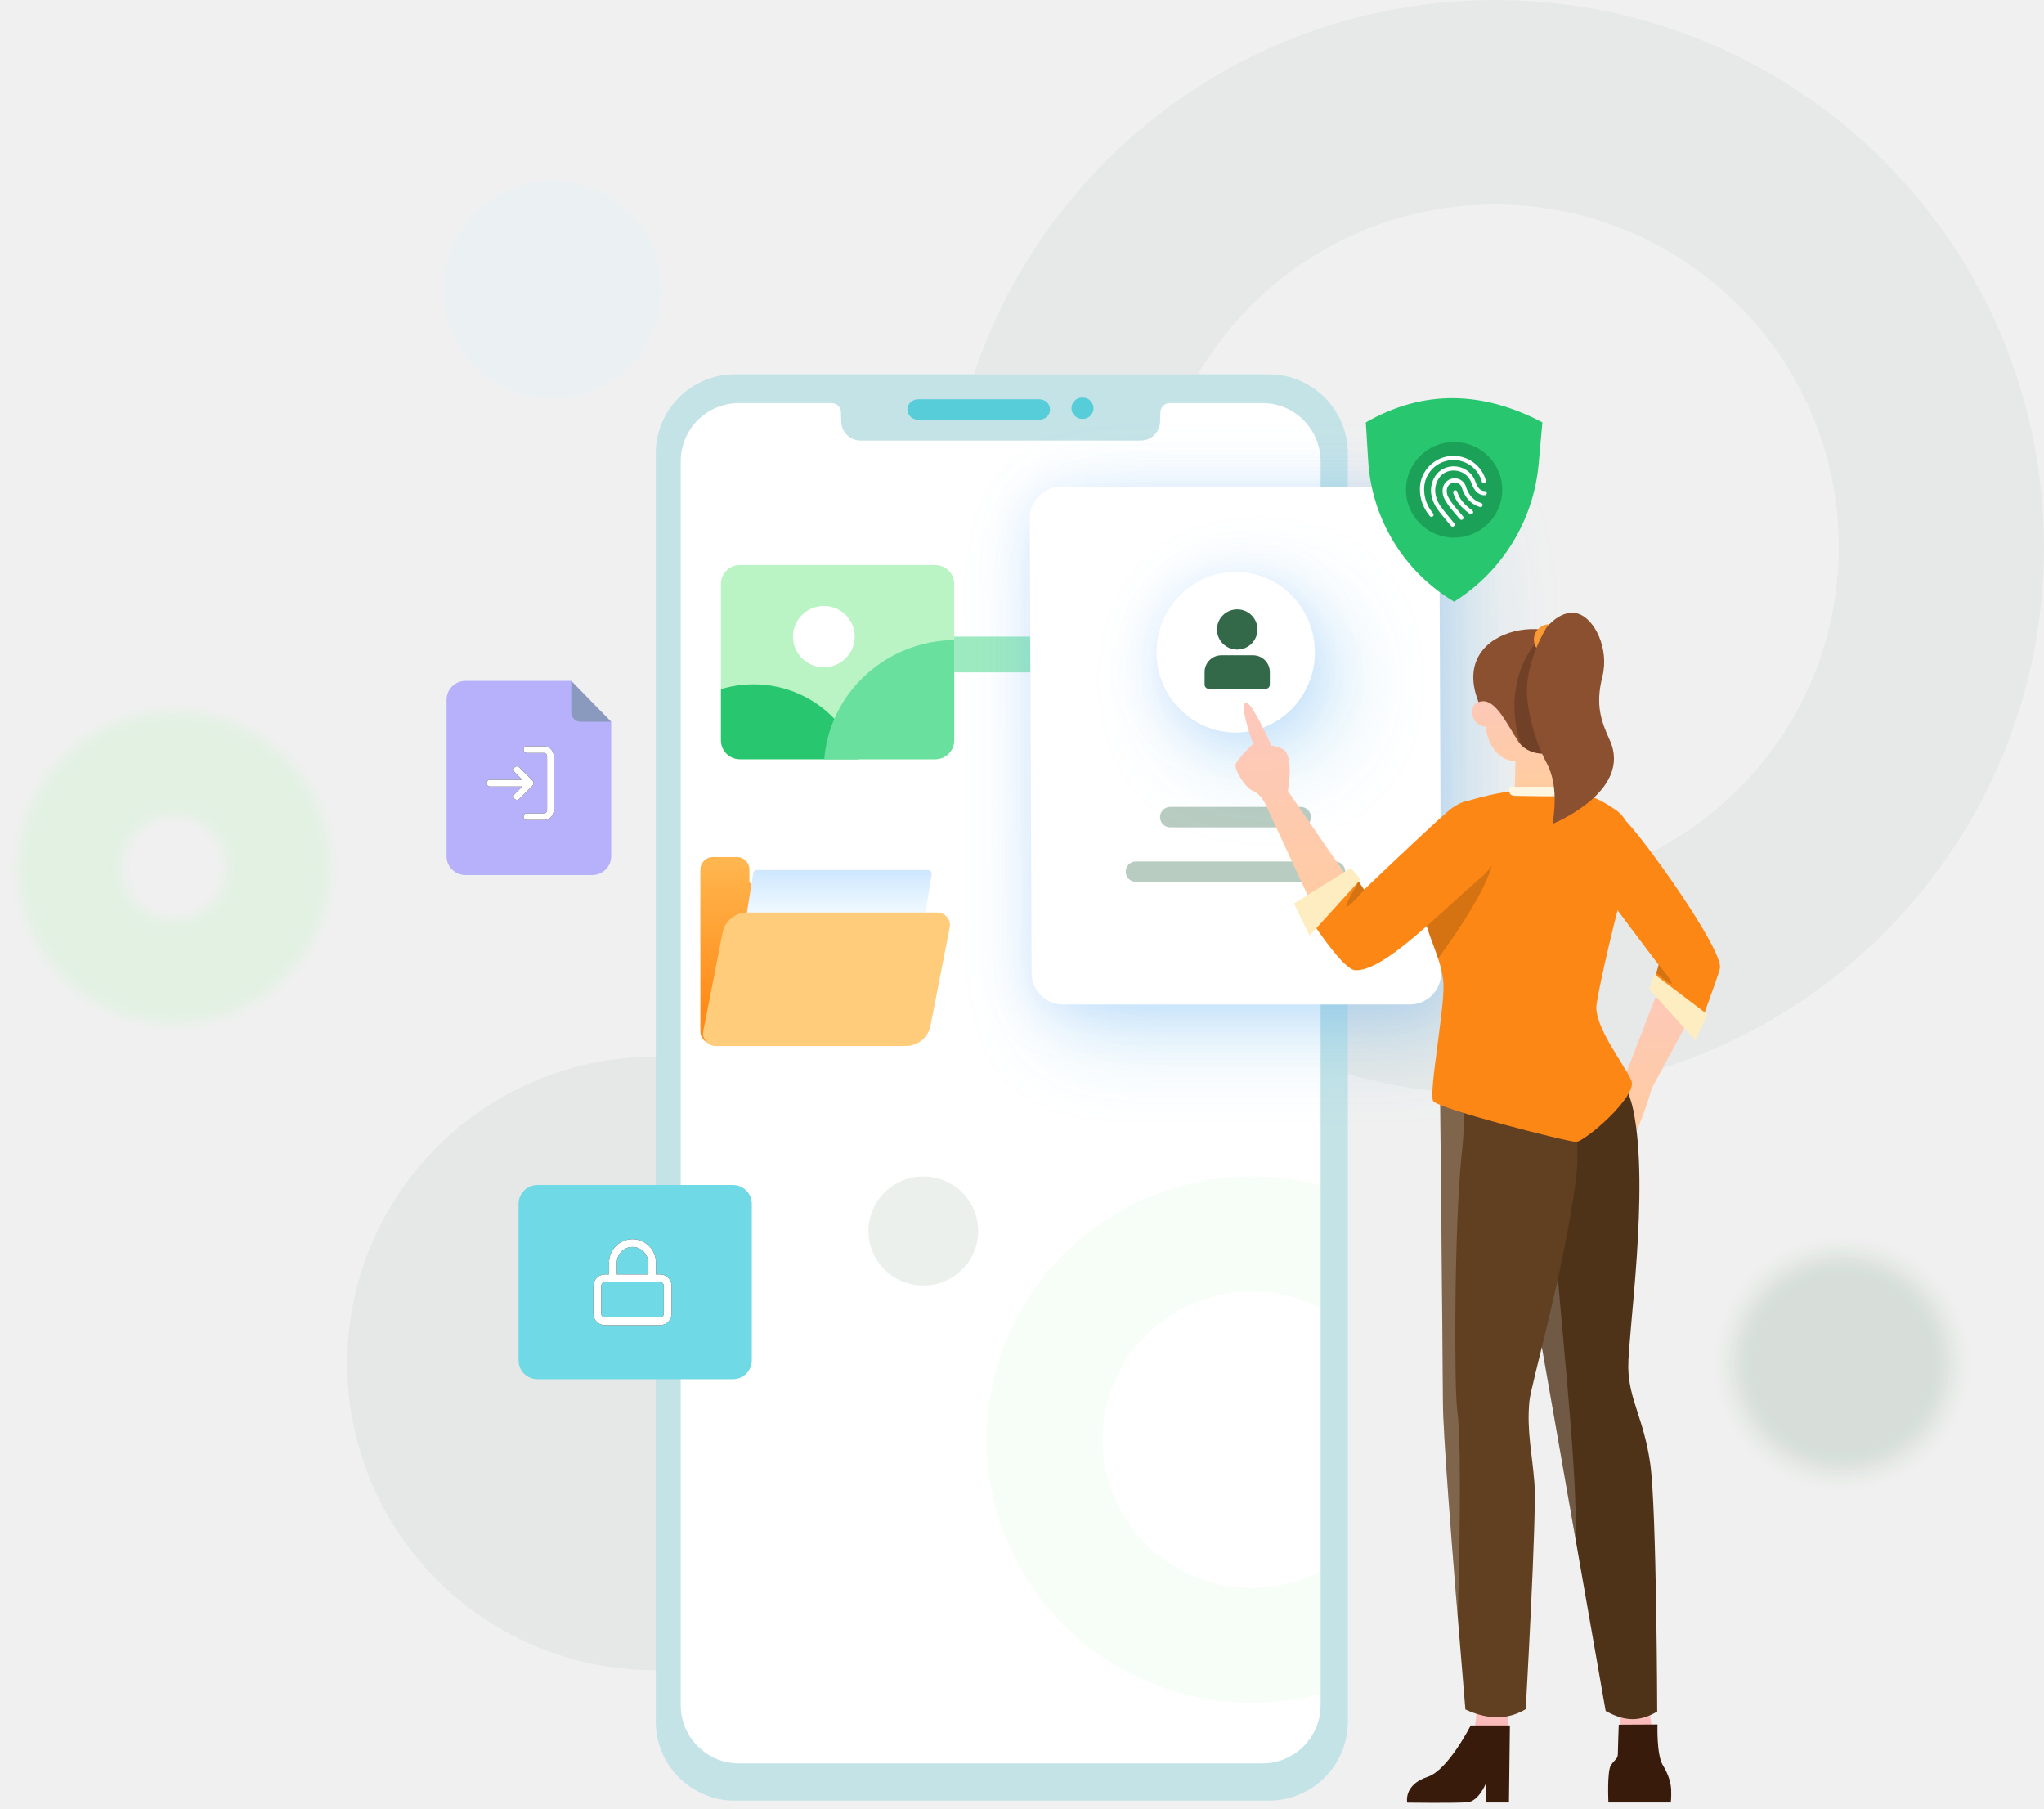
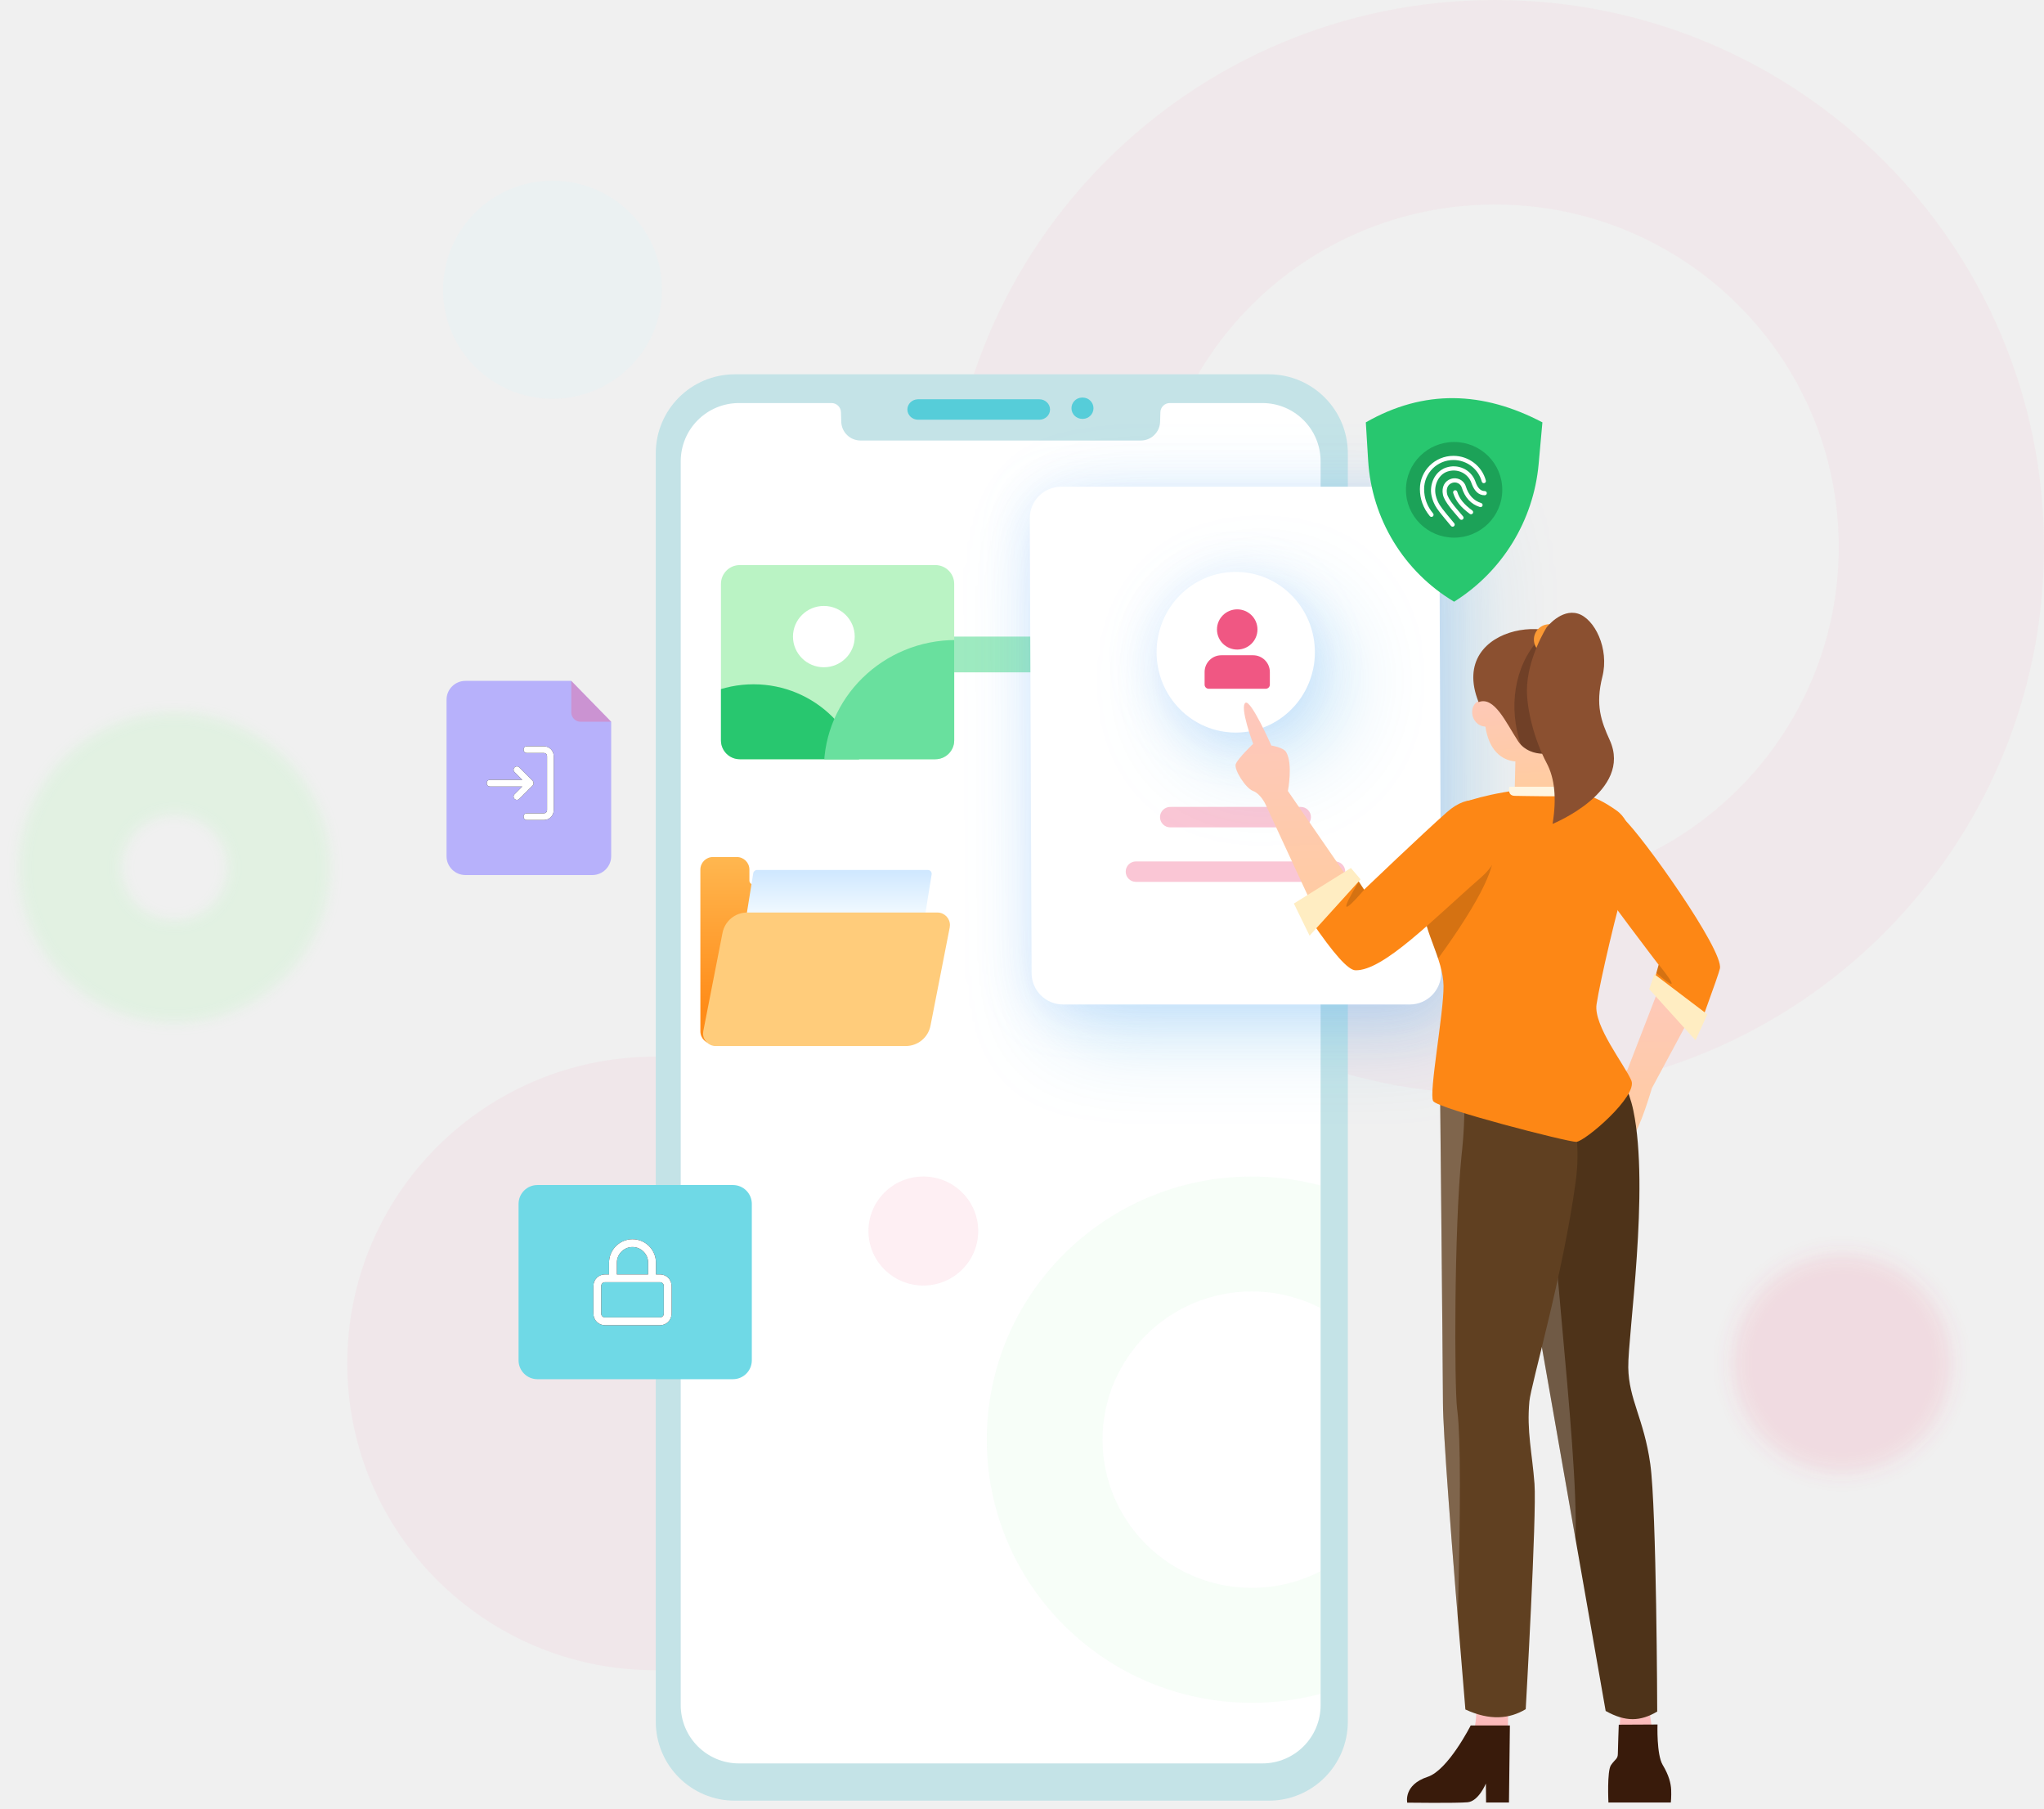
<svg xmlns="http://www.w3.org/2000/svg" xmlns:xlink="http://www.w3.org/1999/xlink" width="650px" height="575px" viewBox="0 0 650 575" version="1.1">
  <defs>
    <filter x="-6.1%" y="-6.1%" width="112.1%" height="112.2%" filterUnits="objectBoundingBox" id="filter-1">
      <feGaussianBlur stdDeviation="2" in="SourceGraphic" />
    </filter>
    <filter x="-12.9%" y="-13.0%" width="125.9%" height="126.0%" filterUnits="objectBoundingBox" id="filter-2">
      <feGaussianBlur stdDeviation="3" in="SourceGraphic" />
    </filter>
    <path d="M18.522,0 L47.957,0 C49.58,-4.62229605e-15 50.908,1.291 50.956,2.913 L51.044,5.956 C51.141,9.274 53.858,11.913 57.176,11.913 L146.307,11.913 C149.625,11.913 152.342,9.274 152.439,5.956 L152.528,2.913 C152.575,1.291 153.903,7.42204646e-16 155.526,0 L184.961,0 C195.191,-1.87911363e-15 203.483,8.293 203.483,18.522 L203.483,413.967 C203.483,424.196 195.191,432.489 184.961,432.489 L18.522,432.489 C8.293,432.489 -5.85268494e-15,424.196 0,413.967 L0,18.522 C2.29997126e-15,8.293 8.293,-1.67360005e-15 18.522,0 Z" id="path-3" />
    <linearGradient x1="50%" y1="81.177%" x2="50%" y2="-34.513%" id="linearGradient-5">
      <stop stop-color="#FF8C19" offset="0%" />
      <stop stop-color="#FFC967" offset="100%" />
    </linearGradient>
    <linearGradient x1="62.11%" y1="31.381%" x2="62.11%" y2="-27.478%" id="linearGradient-6">
      <stop stop-color="#F8FDFF" offset="0%" />
      <stop stop-color="#AAD4FF" offset="100%" />
    </linearGradient>
    <path d="M23.444,4.262 L23.444,21.308 C23.444,23.12 22.058,24.505 20.247,24.505 L14.919,24.505 C14.279,24.505 13.853,24.079 13.853,23.439 C13.853,22.8 14.279,22.374 14.919,22.374 L20.247,22.374 C20.886,22.374 21.312,21.948 21.312,21.308 L21.312,4.262 C21.312,3.622 20.886,3.196 20.247,3.196 L14.919,3.196 C14.279,3.196 13.853,2.77 13.853,2.131 C13.853,1.492 14.279,1.065 14.919,1.065 L20.247,1.065 C22.058,1.065 23.444,2.45 23.444,4.262 Z M16.943,13.211 C17.05,12.998 17.05,12.679 16.943,12.359 C16.837,12.252 16.837,12.146 16.73,12.039 L12.468,7.778 C12.041,7.351 11.402,7.351 10.976,7.778 C10.55,8.204 10.55,8.843 10.976,9.269 L13.427,11.72 L3.197,11.72 C2.557,11.72 2.131,12.146 2.131,12.785 C2.131,13.424 2.557,13.85 3.197,13.85 L13.427,13.85 L10.976,16.301 C10.55,16.727 10.55,17.366 10.976,17.793 C11.189,18.006 11.509,18.112 11.722,18.112 C11.935,18.112 12.255,18.006 12.468,17.793 L16.73,13.531 C16.837,13.424 16.943,13.318 16.943,13.211 Z" id="path-7" />
    <path d="M23.621,12.43 L22.378,12.43 L22.378,8.701 C22.378,4.599 19.021,1.243 14.919,1.243 C10.816,1.243 7.459,4.599 7.459,8.701 L7.459,12.43 L6.216,12.43 C4.103,12.43 2.486,14.046 2.486,16.159 L2.486,24.86 C2.486,26.973 4.103,28.589 6.216,28.589 L23.621,28.589 C25.735,28.589 27.351,26.973 27.351,24.86 L27.351,16.159 C27.351,14.046 25.735,12.43 23.621,12.43 Z M9.946,8.701 C9.946,5.966 12.184,3.729 14.919,3.729 C17.654,3.729 19.892,5.966 19.892,8.701 L19.892,12.43 L9.946,12.43 L9.946,8.701 Z M24.864,24.86 C24.864,25.606 24.367,26.103 23.621,26.103 L6.216,26.103 C5.47,26.103 4.973,25.606 4.973,24.86 L4.973,16.159 C4.973,15.413 5.47,14.916 6.216,14.916 L23.621,14.916 C24.367,14.916 24.864,15.413 24.864,16.159 L24.864,24.86 Z" id="path-9" />
    <path d="M6,0 L68.175,0 C71.489,8.22077476e-15 74.175,2.686 74.175,6 L74.175,55.729 C74.175,59.043 71.489,61.729 68.175,61.729 L6,61.729 C2.686,61.729 4.82055882e-15,59.043 0,55.729 L0,6 C-4.05812251e-16,2.686 2.686,6.08718376e-16 6,0 Z" id="path-11" />
    <path d="M10.04,1.23119728e-13 L120.283,1.23119728e-13 C125.79,1.22108049e-13 130.261,4.453 130.282,9.96 L130.857,154.572 C130.879,160.095 126.42,164.59 120.897,164.612 C120.884,164.612 120.871,164.612 120.858,164.612 L10.615,164.612 C5.107,164.612 0.637,160.159 0.615,154.652 L0.04,10.04 C0.018,4.517 4.477,0.022 10,7.90395561e-05 C10.013,2.63465709e-05 10.027,1.21345806e-13 10.04,1.23119728e-13 Z" id="path-13" />
    <filter x="-29.4%" y="-22.8%" width="171.0%" height="156.5%" filterUnits="objectBoundingBox" id="filter-14">
      <feOffset dx="8" dy="9" in="SourceAlpha" result="shadowOffsetOuter1" />
      <feGaussianBlur stdDeviation="14" in="shadowOffsetOuter1" result="shadowBlurOuter1" />
      <feColorMatrix values="0 0 0 0 0.076   0 0 0 0 0.583   0 0 0 0 0.879  0 0 0 0.229 0" type="matrix" in="shadowBlurOuter1" result="shadowMatrixOuter1" />
      <feOffset dx="0" dy="2" in="SourceAlpha" result="shadowOffsetOuter2" />
      <feGaussianBlur stdDeviation="7.5" in="shadowOffsetOuter2" result="shadowBlurOuter2" />
      <feColorMatrix values="0 0 0 0 0.504   0 0 0 0 0.7   0 0 0 0 1  0 0 0 0.234 0" type="matrix" in="shadowBlurOuter2" result="shadowMatrixOuter2" />
      <feMerge>
        <feMergeNode in="shadowMatrixOuter1" />
        <feMergeNode in="shadowMatrixOuter2" />
      </feMerge>
    </filter>
    <ellipse id="path-15" cx="25.17" cy="25.545" rx="25.17" ry="25.545" />
    <filter x="-76.5%" y="-73.4%" width="284.7%" height="282.0%" filterUnits="objectBoundingBox" id="filter-16">
      <feOffset dx="8" dy="9" in="SourceAlpha" result="shadowOffsetOuter1" />
      <feGaussianBlur stdDeviation="14" in="shadowOffsetOuter1" result="shadowBlurOuter1" />
      <feColorMatrix values="0 0 0 0 0.076   0 0 0 0 0.583   0 0 0 0 0.879  0 0 0 0.229 0" type="matrix" in="shadowBlurOuter1" result="shadowMatrixOuter1" />
      <feOffset dx="0" dy="2" in="SourceAlpha" result="shadowOffsetOuter2" />
      <feGaussianBlur stdDeviation="7.5" in="shadowOffsetOuter2" result="shadowBlurOuter2" />
      <feColorMatrix values="0 0 0 0 0.504   0 0 0 0 0.7   0 0 0 0 1  0 0 0 0.234 0" type="matrix" in="shadowBlurOuter2" result="shadowMatrixOuter2" />
      <feMerge>
        <feMergeNode in="shadowMatrixOuter1" />
        <feMergeNode in="shadowMatrixOuter2" />
      </feMerge>
    </filter>
    <linearGradient x1="47.254%" y1="-28.186%" x2="50%" y2="91.05%" id="linearGradient-17">
      <stop stop-color="#FDC6C6" offset="0%" />
      <stop stop-color="#FFCCA1" offset="100%" />
    </linearGradient>
    <linearGradient x1="45.754%" y1="-28.186%" x2="50%" y2="91.05%" id="linearGradient-18">
      <stop stop-color="#FDC6C6" offset="0%" />
      <stop stop-color="#FAB2B2" offset="100%" />
    </linearGradient>
    <linearGradient x1="44.57%" y1="-28.186%" x2="50%" y2="91.05%" id="linearGradient-19">
      <stop stop-color="#FDC6C6" offset="0%" />
      <stop stop-color="#FAB2B2" offset="100%" />
    </linearGradient>
    <linearGradient x1="44.089%" y1="-28.186%" x2="50%" y2="91.05%" id="linearGradient-20">
      <stop stop-color="#FDC6C6" offset="0%" />
      <stop stop-color="#FFCCA1" offset="100%" />
    </linearGradient>
    <linearGradient x1="47.844%" y1="-28.186%" x2="50%" y2="91.05%" id="linearGradient-21">
      <stop stop-color="#FDC6C6" offset="0%" />
      <stop stop-color="#FFCCA1" offset="100%" />
    </linearGradient>
  </defs>
  <g id="📝-Pages-New" stroke="none" stroke-width="1" fill="none" fill-rule="evenodd">
    <g id="Forgot-Password" transform="translate(-150, -252)">
      <g id="Illustration" transform="translate(156, 252)">
        <g id="Shape">
-           <path d="M469.402,0 C565.83,0 644,77.871 644,173.93 C644,269.988 565.83,347.859 469.402,347.859 C372.974,347.859 294.804,269.988 294.804,173.93 C294.804,77.871 372.974,0 469.402,0 Z M469.402,65.02 C409.022,65.02 360.074,113.781 360.074,173.93 C360.074,234.078 409.022,282.839 469.402,282.839 C529.782,282.839 578.73,234.078 578.73,173.93 C578.73,113.781 529.782,65.02 469.402,65.02 Z" id="Oval" fill="#336949" fill-rule="nonzero" opacity="0.053" />
+           <path d="M469.402,0 C565.83,0 644,77.871 644,173.93 C644,269.988 565.83,347.859 469.402,347.859 C372.974,347.859 294.804,269.988 294.804,173.93 C294.804,77.871 372.974,0 469.402,0 Z M469.402,65.02 C409.022,65.02 360.074,113.781 360.074,173.93 C360.074,234.078 409.022,282.839 469.402,282.839 C529.782,282.839 578.73,234.078 578.73,173.93 C578.73,113.781 529.782,65.02 469.402,65.02 Z" id="Oval" fill="#F05783" fill-rule="nonzero" opacity="0.053" />
          <path d="M49.497,226.488 C76.833,226.488 98.993,248.563 98.993,275.795 C98.993,303.026 76.833,325.102 49.497,325.102 C22.16,325.102 0,303.026 0,275.795 C0,248.563 22.16,226.488 49.497,226.488 Z M49.497,258.998 C40.184,258.998 32.635,266.518 32.635,275.795 C32.635,285.072 40.184,292.592 49.497,292.592 C58.809,292.592 66.358,285.072 66.358,275.795 C66.358,266.518 58.809,258.998 49.497,258.998 Z" id="Oval" fill="#8BF78F" fill-rule="nonzero" opacity="0.141" filter="url(#filter-1)" />
-           <ellipse id="Oval" fill-opacity="0.061" fill="#336949" cx="202.338" cy="433.469" rx="97.905" ry="97.531" />
+           <ellipse id="Oval" fill-opacity="0.061" fill="#F05783" cx="202.338" cy="433.469" rx="97.905" ry="97.531" />
          <ellipse id="Oval" fill="#CEF5FF" opacity="0.141" cx="169.703" cy="92.112" rx="34.811" ry="34.678" />
-           <ellipse id="Oval" fill-opacity="0.136" fill="#336949" filter="url(#filter-2)" cx="579.818" cy="433.469" rx="34.811" ry="34.678" />
+           <ellipse id="Oval" fill-opacity="0.136" fill="#F05783" filter="url(#filter-2)" cx="579.818" cy="433.469" rx="34.811" ry="34.678" />
        </g>
        <g id="File-Organizer" transform="translate(136, 119)">
          <g id="Phone3" transform="translate(66.53949, 0)">
            <path d="M25.137,0 L194.942,0 C208.825,-2.55022564e-15 220.079,11.254 220.079,25.137 L220.079,428.336 C220.079,442.218 208.825,453.473 194.942,453.473 L25.137,453.473 C11.254,453.473 -4.35134254e-14,442.218 -3.10027211e-14,428.336 L-3.10027211e-14,25.137 C-3.62555852e-14,11.254 11.254,2.55022564e-15 25.137,0 Z" id="Rectangle" fill="#C4E3E7" />
            <g id="Group-48" transform="translate(7.937288, 9.138123)">
              <mask id="mask-4" fill="white">
                <use xlink:href="#path-3" />
              </mask>
              <use id="Rectangle" fill="#FFFFFF" xlink:href="#path-3" />
-               <ellipse id="Oval" fill="#336949" opacity="0.099" mask="url(#mask-4)" cx="77.146" cy="263.229" rx="17.453" ry="17.328" />
+               <ellipse id="Oval" fill="#F05783" opacity="0.099" mask="url(#mask-4)" cx="77.146" cy="263.229" rx="17.453" ry="17.328" />
              <path d="M181.591,245.902 C228.13,245.902 265.856,283.358 265.856,329.562 C265.856,375.765 228.13,413.221 181.591,413.221 C135.053,413.221 97.326,375.765 97.326,329.562 C97.326,283.358 135.053,245.902 181.591,245.902 Z M181.591,282.452 C155.385,282.452 134.141,303.544 134.141,329.562 C134.141,355.579 155.385,376.671 181.591,376.671 C207.797,376.671 229.041,355.579 229.041,329.562 C229.041,303.544 207.797,282.452 181.591,282.452 Z" id="Oval" fill="#C8F5D0" opacity="0.141" mask="url(#mask-4)" />
              <path d="M30.473,74.251 L174.542,74.251 C177.682,74.251 180.228,76.796 180.228,79.936 C180.228,83.076 177.682,85.622 174.542,85.622 L30.473,85.622 C27.333,85.622 24.787,83.076 24.787,79.936 C24.787,76.796 27.333,74.251 30.473,74.251 Z" id="Rectangle" fill-opacity="0.642" fill="#68DE9E" mask="url(#mask-4)" />
            </g>
            <path d="M121.969,7.939 C123.851,7.939 125.378,9.393 125.378,11.188 C125.378,12.942 123.919,14.372 122.094,14.435 L121.969,14.437 L83.424,14.437 C81.541,14.437 80.015,12.982 80.015,11.188 C80.015,9.433 81.474,8.004 83.299,7.941 L83.424,7.939 L121.969,7.939 Z" id="Path" fill="#56CDD9" fill-rule="nonzero" />
            <path d="M135.783,7.397 C137.665,7.397 139.192,8.913 139.192,10.782 C139.192,12.609 137.732,14.098 135.908,14.164 L135.783,14.166 L135.604,14.166 C133.721,14.166 132.195,12.651 132.195,10.782 C132.195,8.954 133.654,7.465 135.479,7.4 L135.604,7.397 L135.783,7.397 Z" id="Path" fill="#56CDD9" fill-rule="nonzero" />
          </g>
          <g id="Group-37" transform="translate(80.72003, 152.6991)">
            <path d="M4,0.764 L11.594,0.764 C13.803,0.764 15.594,2.555 15.594,4.764 L15.594,8.266 C15.594,8.94 16.14,9.486 16.813,9.486 L66.823,9.486 C69.032,9.486 70.823,11.277 70.823,13.486 L70.823,56.184 C70.823,58.393 69.032,60.184 66.823,60.184 L4,60.184 C1.791,60.184 2.705415e-16,58.393 0,56.184 L0,4.764 C-2.705415e-16,2.555 1.791,0.764 4,0.764 Z" id="Rectangle" fill="url(#linearGradient-5)" />
            <path d="M18.019,4.891 L72.341,4.891 C73.015,4.891 73.561,5.436 73.561,6.11 C73.561,6.175 73.555,6.239 73.545,6.303 L65.385,57.095 C65.29,57.686 64.78,58.121 64.181,58.121 L9.859,58.121 C9.186,58.121 8.64,57.575 8.64,56.902 C8.64,56.837 8.645,56.772 8.655,56.708 L16.816,5.916 C16.911,5.325 17.421,4.891 18.019,4.891 Z" id="Rectangle" fill="url(#linearGradient-6)" />
            <path d="M79.292,23.178 L73.179,54.392 C72.444,58.146 69.154,60.854 65.328,60.854 L4.859,60.854 C2.65,60.854 0.859,59.064 0.859,56.854 C0.859,56.596 0.884,56.339 0.934,56.086 L7.047,24.871 C7.782,21.117 11.072,18.409 14.898,18.409 L75.367,18.409 C77.576,18.409 79.367,20.2 79.367,22.409 C79.367,22.667 79.342,22.924 79.292,23.178 Z" id="Rectangle" fill="#FFCC7B" />
          </g>
          <g id="Group-28" transform="translate(0, 97.46753)">
            <path d="M6,0 L39.667,0 L39.667,0 L52.359,12.996 L52.359,55.729 C52.359,59.043 49.673,61.729 46.359,61.729 L6,61.729 C2.686,61.729 1.29399067e-15,59.043 0,55.729 L0,6 C-1.29399067e-15,2.686 2.686,6.08718376e-16 6,0 Z" id="Rectangle" fill="#B7B1FB" />
            <g id="Icon" transform="translate(10.65617, 19.72873)">
              <mask id="mask-8" fill="white">
                <use xlink:href="#path-7" />
              </mask>
              <use id="Mask" fill="#000000" fill-rule="nonzero" xlink:href="#path-7" />
              <g id="Group" mask="url(#mask-8)" fill="#FFFFFF">
                <g id="Icon-Color">
                  <rect id="🎨-Icon-Color" x="0" y="0" width="25.575" height="25.57" />
                </g>
              </g>
            </g>
-             <path d="M52.359,12.996 L42.667,12.996 C41.01,12.996 39.667,11.653 39.667,9.996 L39.667,0 L39.667,0 L52.359,12.996 Z" id="Path" fill="#336949" fill-rule="nonzero" opacity="0.34" />
+             <path d="M52.359,12.996 L42.667,12.996 C41.01,12.996 39.667,11.653 39.667,9.996 L39.667,0 L39.667,0 L52.359,12.996 Z" id="Path" fill="#F05783" fill-rule="nonzero" opacity="0.34" />
          </g>
          <g id="Group" transform="translate(22.90704, 257.7475)">
            <path d="M6,0 L68.175,0 C71.489,7.33259634e-15 74.175,2.686 74.175,6 L74.175,55.729 C74.175,59.043 71.489,61.729 68.175,61.729 L6,61.729 C2.686,61.729 4.82055882e-15,59.043 0,55.729 L0,6 C-4.05812251e-16,2.686 2.686,-2.79460044e-16 6,0 Z" id="Rectangle" fill="#6FD9E6" />
            <g transform="translate(21.31234, 15.98131)" id="Icon">
              <mask id="mask-10" fill="white">
                <use xlink:href="#path-9" />
              </mask>
              <use id="Mask" fill="#000000" fill-rule="nonzero" xlink:href="#path-9" />
              <g id="Group" mask="url(#mask-10)" fill="#FFFFFF">
                <g id="Icon-Color">
                  <rect id="🎨-Icon-Color" x="0" y="0" width="29.837" height="29.832" />
                </g>
              </g>
            </g>
          </g>
          <g id="Group-34" transform="translate(87.2649, 60.64646)">
            <mask id="mask-12" fill="white">
              <use xlink:href="#path-11" />
            </mask>
            <use id="Rectangle" fill="#BAF3C4" fill-rule="nonzero" xlink:href="#path-11" />
            <ellipse id="Oval" fill="#FFFFFF" mask="url(#mask-12)" cx="32.724" cy="22.742" rx="9.817" ry="9.747" />
            <ellipse id="Oval" fill="#28C76F" mask="url(#mask-12)" cx="10.363" cy="73.101" rx="35.451" ry="35.197" />
            <ellipse id="Oval" fill="#69E09E" mask="url(#mask-12)" cx="74.721" cy="64.978" rx="41.996" ry="41.153" />
          </g>
          <g id="Group-23" transform="translate(185.4379, 35.7381)">
            <g id="Rectangle">
              <use fill="black" fill-opacity="1" filter="url(#filter-14)" xlink:href="#path-13" />
              <use fill="#FFFFFF" fill-rule="evenodd" xlink:href="#path-13" />
            </g>
-             <path d="M44.7,101.799 L86.198,101.799 C87.992,101.799 89.447,103.254 89.447,105.048 C89.447,106.843 87.992,108.297 86.198,108.297 L44.7,108.297 C42.905,108.297 41.451,106.843 41.451,105.048 C41.451,103.254 42.905,101.799 44.7,101.799 Z" id="Rectangle" fill="#336949" fill-rule="nonzero" opacity="0.34" />
-             <path d="M33.792,119.127 L97.106,119.127 C98.9,119.127 100.355,120.582 100.355,122.376 C100.355,124.17 98.9,125.625 97.106,125.625 L33.792,125.625 C31.997,125.625 30.543,124.17 30.543,122.376 C30.543,120.582 31.997,119.127 33.792,119.127 Z" id="Rectangle" fill="#336949" fill-rule="nonzero" opacity="0.34" />
+             <path d="M44.7,101.799 L86.198,101.799 C87.992,101.799 89.447,103.254 89.447,105.048 C89.447,106.843 87.992,108.297 86.198,108.297 L44.7,108.297 C42.905,108.297 41.451,106.843 41.451,105.048 C41.451,103.254 42.905,101.799 44.7,101.799 Z" id="Rectangle" fill="#F05783" fill-rule="nonzero" opacity="0.34" />
+             <path d="M33.792,119.127 L97.106,119.127 C98.9,119.127 100.355,120.582 100.355,122.376 C100.355,124.17 98.9,125.625 97.106,125.625 L33.792,125.625 C31.997,125.625 30.543,124.17 30.543,122.376 C30.543,120.582 31.997,119.127 33.792,119.127 Z" id="Rectangle" fill="#F05783" fill-rule="nonzero" opacity="0.34" />
            <g id="Icon8" transform="translate(40.36002, 27.07431)">
              <g id="Oval">
                <use fill="black" fill-opacity="1" filter="url(#filter-16)" xlink:href="#path-15" />
                <use fill="#FFFFFF" fill-rule="evenodd" xlink:href="#path-15" />
              </g>
-               <g id="Group-70" transform="translate(15.27136, 11.9127)" fill="#336949">
+               <g id="Group-70" transform="translate(15.27136, 11.9127)" fill="#F05783">
                <path d="M15.42,14.595 C18.362,14.595 20.747,16.98 20.747,19.922 L20.747,23.937 C20.747,24.662 20.16,25.249 19.436,25.249 L1.312,25.249 C0.587,25.249 4.12501135e-12,24.662 4.12470058e-12,23.937 L4.12470058e-12,19.922 C4.12434028e-12,16.98 2.385,14.595 5.327,14.595 L15.42,14.595 Z M10.374,9.84101689e-13 C13.93,9.84101689e-13 16.812,2.862 16.812,6.393 C16.812,9.923 13.93,12.785 10.374,12.785 C6.818,12.785 3.935,9.923 3.935,6.393 C3.935,2.862 6.818,9.84101689e-13 10.374,9.84101689e-13 Z" id="Combined-Shape" />
              </g>
            </g>
          </g>
          <g id="Wom3.5" transform="translate(250.8866, 75.80808)">
            <g id="RArm" transform="translate(108.67, 62.11956)">
              <path d="M16.18,83.5 C16.18,83.5 4.596,96.075 5.402,97.208 C6.208,98.348 12.211,95.304 12.211,95.304 C12.211,95.304 5.18,108.257 6.805,109.143 C8.428,110.03 16.389,107.671 18.731,104.956 C21.072,102.242 24.232,88.977 24.232,88.977 L41.036,53.598 L27.366,49.653 L16.18,83.5 Z" id="Path" fill="url(#linearGradient-17)" transform="translate(23.19889, 79.49308) rotate(2.866471) translate(-23.19889, -79.49308) " />
              <path d="M3.532,19.378 C8.654,27.28 25.898,49.801 25.898,49.801 C25.898,49.801 25.479,51.299 24.642,54.294 L40.488,65.08 C43.49,56.848 45.121,52.154 45.381,50.996 C46.669,45.266 20.635,8.699 14.806,3.415 C5.627,-4.905 -4.297,7.302 3.532,19.378 Z" id="Path" fill="#FD8715" />
              <path d="M30.02,55.78 C30.217,55.398 28.851,53.378 25.924,49.72 L25.18,52.389 C28.209,55.031 29.823,56.161 30.02,55.78 Z" id="Path" fill-opacity="0.16" fill="#000000" />
              <polygon id="Path-70" fill="#FFEDC2" points="24.543 52.787 41.379 65.551 37.627 73.806 22.907 57.55" />
            </g>
            <g id="RLeg" transform="translate(80.353, 132.6765)">
              <polygon id="Path" fill="url(#linearGradient-18)" points="42.233 214.54 41.298 230.358 53.285 230.668 51.032 214.54" />
              <path d="M42.526,220.771 C42.526,220.771 42.863,230.297 40.876,233.623 C38.876,236.949 38.27,239.527 38.182,241.516 C38.087,243.648 38.29,245.58 38.29,245.58 L58.131,245.58 C58.131,245.58 58.627,235.558 57.313,233.668 C55.999,231.778 55.137,231.745 55.137,230.076 C55.127,228.406 54.843,220.834 54.843,220.834 L42.526,220.771 Z" id="Path" fill="#391B0B" transform="translate(48.18969, 233.1756) scale(-1, 1) translate(-48.18969, -233.1756) " />
              <path d="M0,3.356 L31.096,-1.23119728e-13 L31.554,0.422 C33.77,2.518 43.402,12.255 46.169,25.563 C51.394,50.688 44.401,97.093 44.556,107.269 C44.703,117.444 49.547,123.584 51.559,137.971 C53.572,152.359 53.762,216.658 53.762,216.658 C48.426,219.798 43.73,220.023 37.368,216.47 L0,3.356 Z" id="Path" fill="#4E3319" />
              <path d="M27.777,161.771 L8.33198129e-14,3.356 L17.29,1.49 C18.06,56.523 28.812,130.913 27.777,161.771 Z" id="Path" fill-opacity="0.192" fill="#FFFFFF" />
            </g>
            <g id="LLeg" transform="translate(53.82427, 137.0356)">
              <path d="M32.898,208.517 L22.676,208.682 C23.124,215.705 22.038,220.406 19.418,222.785 L19.203,222.971 C14.457,226.92 32.765,225.495 32.765,225.495 L32.898,208.517 Z" id="Path" fill="url(#linearGradient-19)" />
              <path d="M0.716,216.729 L1.01,241.212 L8.289,241.217 L8.352,235.185 C8.352,235.185 10.648,240.809 14.157,241.134 C17.677,241.459 33.359,241.26 33.359,241.26 C33.359,241.26 34.662,235.612 26.856,233.047 C20.363,230.916 13.184,216.729 13.184,216.729 L0.716,216.729 Z" id="Path" fill="#391B0B" transform="translate(17.07846, 229.0246) scale(-1, 1) translate(-17.07846, -229.0246) " />
              <path d="M11.104,1.175 L46.022,0 L46.283,0.48 C47.977,3.67 57.261,22.351 54.395,43.584 C50.371,73.388 40.142,108.327 39.641,113.665 C38.748,123.181 40.534,130.072 41.266,139.901 C41.998,149.73 38.474,211.547 38.474,211.547 C33.292,214.641 27.126,215.249 19.287,211.641 C14.569,155.663 12.193,123.244 12.158,114.385 C12.106,101.097 11.104,1.175 11.104,1.175 Z" id="Path" fill="#604021" />
              <path d="M18.289,33.411 L18.057,35.619 C15.73,58.905 15.748,108.354 16.649,115.98 L16.772,116.963 C17.772,125.569 17.804,147.416 16.87,182.506 L15.653,167.364 C13.347,138.228 12.183,120.568 12.158,114.385 L12.116,107.986 C11.915,82.112 11.104,1.175 11.104,1.175 L18.468,0.927 C19.255,13.704 19.195,24.532 18.289,33.411 Z" id="Path" fill-opacity="0.192" fill="#FFFFFF" />
            </g>
            <g id="Head" transform="translate(75.12274, 3.647605)">
              <path d="M3.12,24.197 C-1.176,24.664 -0.872,32.163 4.358,32.555 C5.427,39.784 9.24,43.229 13.888,43.627 L13.63,54.562 L34.189,54.55 C34.189,54.55 28.4,46.825 28.688,36.25 C28.977,25.674 28.495,15.74 28.495,15.74 L1.866,16.214 L3.12,24.197 Z" id="Path" fill="url(#linearGradient-20)" />
              <path d="M34.653,24.759 C29.649,22.794 25.952,31.254 22.123,37.133 C18.294,43.012 8.374,42.013 7.007,37.133 C1.831,26.444 -2.63,11.911 3.41,10.719 C4.261,-4.73 44.989,-1.083 34.653,24.759 Z" id="Path" fill="#8B5030" transform="translate(18.41901, 21.35847) scale(-1, 1) translate(-18.41901, -21.35847) " />
              <path d="M30.436,4.871 C32.18,6.343 33.294,8.296 33.428,10.719 C39.468,11.911 35.007,26.444 29.831,37.133 C28.56,41.671 19.893,42.853 15.605,38.269 C11.694,26.639 13.365,13.635 21.271,4.873 L21.271,4.873 Z" id="Combined-Shape" fill-opacity="0.199" fill="#000000" />
              <ellipse id="Oval" fill="#FB9934" cx="24.686" cy="4.873" rx="4.909" ry="4.873" />
            </g>
            <g id="Body" transform="translate(60.15703, 54.73855)">
              <path d="M53.256,5.589 C57.843,12.278 65.488,34.983 65.921,40.091 C66.41,45.982 60.048,55.368 59.943,63.897 C59.85,72.428 64.688,98.112 63.234,100.511 C61.792,102.91 20.438,113.533 17.74,113.476 C15.053,113.418 -1.909,98.96 0.219,93.964 C2.359,88.968 12.292,76.552 11.28,69.745 C10.28,62.939 4.471,37.813 1.587,29.262 C-1.286,20.711 -0.328,11.733 5.034,8.053 C7.687,6.232 14.766,1.06 27.373,1.083 C39.98,1.107 52.901,5.07 53.256,5.589 Z" id="Path" fill="#FD8715" transform="translate(32.97393, 57.28004) scale(-1, 1) translate(-32.97393, -57.28004) " />
              <path d="M26.926,0.594 C26.573,2.512 27.17,3.471 28.719,3.471 C31.041,3.471 46.62,3.98 48.73,3.071 C50.137,2.464 50.629,1.639 50.207,0.594 L26.926,0.594 Z" id="Path-68" fill="#FFF6E1" />
              <path d="M6.034,20.057 L6.175,19.987 C14.67,15.777 19.773,15.591 21.483,19.429 C23.694,24.39 17.96,36.312 4.283,55.193 C2.404,49.467 -0.298,44.007 0.027,40.091 C0.278,37.135 2.944,28.285 6.034,20.057 Z" id="Path" fill-opacity="0.16" fill="#000000" />
            </g>
            <g id="LArm" transform="translate(0, 28.55598)">
              <path d="M9.526,32.294 C9.526,32.294 7.996,28.996 5.591,28.104 C3.186,27.212 -0.493,21.301 0.076,19.585 C0.644,17.869 5.62,13.109 5.62,13.109 C5.62,13.109 1.221,1.389 3.17,0.066 C4.891,-1.103 11.405,13.659 11.405,13.659 C11.405,13.659 15.234,14.232 16.118,15.742 C18.345,19.546 16.662,28.104 16.662,28.104 L39.269,60.903 L28.896,74.108 L9.526,32.294 Z" id="Path" fill="url(#linearGradient-21)" />
              <path d="M67.238,34.837 C59.592,41.581 40.89,59.472 40.89,59.472 C40.89,59.472 39.964,58.063 38.111,55.245 L24.126,69.464 C31.159,79.822 35.821,85.037 38.111,85.109 C47.063,85.392 63.102,68.612 78.181,55.51 C91.701,43.762 81.49,22.267 67.238,34.837 Z" id="Path" fill="#FD8715" />
              <path d="M40.946,59.493 C37.448,63.509 35.555,65.298 35.267,64.86 C34.978,64.422 36.297,61.762 39.224,56.88 L40.946,59.493 Z" id="Path" fill-opacity="0.16" fill="#000000" />
              <polygon id="Path-69" fill="#FFEDC2" points="39.786 56.203 23.565 74.108 18.567 63.89 36.7 52.593" />
            </g>
            <path d="M114.094,4.642 C114.094,4.642 109.501,-1.298 104.197,0.261 C98.893,1.819 94.095,11.372 96.373,20.351 C98.64,29.332 96.771,34.454 94.021,40.506 C86.634,56.787 112.208,67.125 112.208,67.125 C110.878,59.082 111.507,52.632 114.094,47.776 C118.091,40.274 120.361,30.653 120.361,24.766 C120.361,14.528 114.094,4.642 114.094,4.642 Z" id="Path" fill="#8B5030" transform="translate(106.5215, 33.56231) scale(-1, 1) translate(-106.5215, -33.56231) " />
          </g>
          <g id="Group-39" transform="translate(292.3374, 7.580808)">
            <path d="M0,7.696 C18.48,-2.876 37.212,-2.25 56.155,7.696 L54.955,20.965 C53.328,38.948 43.384,55.136 28.077,64.715 L28.077,64.715 L28.077,64.715 C12.108,55.202 1.875,38.408 0.742,19.854 L0,7.696 L0,7.696 Z" id="Rectangle" fill="#28C76F" />
            <ellipse id="Oval" fill="#1CA258" cx="28.077" cy="29.143" rx="15.315" ry="15.205" />
            <g id="Group-40" transform="translate(16.59124, 17.73909)" fill="#FFFFFF">
              <path d="M11.268,0.602 C16.139,0.602 20.355,3.862 21.578,8.458 C21.673,8.813 21.459,9.177 21.102,9.271 C20.744,9.365 20.377,9.153 20.283,8.798 C19.214,4.783 15.527,1.932 11.268,1.932 C6.119,1.932 1.946,6.061 1.946,11.152 C1.946,14.026 2.895,16.61 4.806,18.927 C5.04,19.211 4.998,19.63 4.711,19.863 C4.425,20.096 4.003,20.054 3.768,19.769 C1.664,17.217 0.606,14.336 0.606,11.152 C0.606,5.325 5.38,0.602 11.268,0.602 Z" id="Path" />
              <path d="M11.844,3.46 C15.852,3.469 19.112,6.576 19.24,10.5 L19.244,10.723 C19.248,12.917 19.868,14.123 21.056,14.515 C21.407,14.631 21.599,15.008 21.483,15.357 C21.368,15.706 20.99,15.895 20.639,15.779 C18.868,15.194 17.971,13.544 17.908,10.988 L17.905,10.72 C17.897,7.432 15.196,4.799 11.847,4.792 C8.832,4.785 6.267,7.548 5.912,10.64 C5.843,11.242 5.826,11.798 5.86,12.351 L5.897,12.832 C6.044,14.359 6.486,15.618 8.566,21.048 C8.698,21.392 8.525,21.776 8.179,21.906 C7.834,22.035 7.447,21.861 7.315,21.517 L6.203,18.593 C4.878,15.057 4.635,14.095 4.531,12.537 L4.524,12.427 C4.485,11.794 4.504,11.161 4.582,10.483 C5.009,6.768 8.087,3.452 11.844,3.46 Z" id="Path" transform="translate(13.01048, 12.70433) rotate(-19) translate(-13.01048, -12.70433) " />
              <path d="M12.558,7.106 C14.633,7.111 16.346,8.809 16.285,10.862 C16.198,13.82 17.159,16.007 19.175,17.499 C19.472,17.719 19.535,18.136 19.315,18.431 C19.095,18.725 18.676,18.786 18.379,18.566 C15.993,16.801 14.847,14.193 14.947,10.817 C14.985,9.526 13.89,8.44 12.561,8.438 C11.145,8.434 10.1,9.432 9.873,11.211 C9.758,12.116 10.057,13.505 10.724,15.41 L10.838,15.732 C10.934,15.997 11.035,16.269 11.146,16.56 L12.358,19.652 C12.489,19.997 12.315,20.38 11.969,20.509 C11.623,20.637 11.237,20.462 11.106,20.118 L10.134,17.649 L9.893,17.025 C9.78,16.727 9.676,16.448 9.578,16.177 L9.347,15.516 C8.692,13.588 8.404,12.146 8.545,11.039 C8.853,8.618 10.442,7.101 12.558,7.106 Z" id="Path" transform="translate(13.97819, 13.82848) rotate(-19) translate(-13.97819, -13.82848) " />
              <path d="M11.639,11.558 C11.993,11.451 12.367,11.648 12.476,11.999 C13.198,14.34 14.612,16.001 17.272,17.984 C17.568,18.205 17.628,18.622 17.406,18.915 C17.184,19.209 16.764,19.269 16.468,19.048 C13.602,16.911 12.015,15.048 11.194,12.389 C11.086,12.038 11.285,11.666 11.639,11.558 Z" id="Path" />
            </g>
          </g>
        </g>
      </g>
    </g>
  </g>
</svg>
